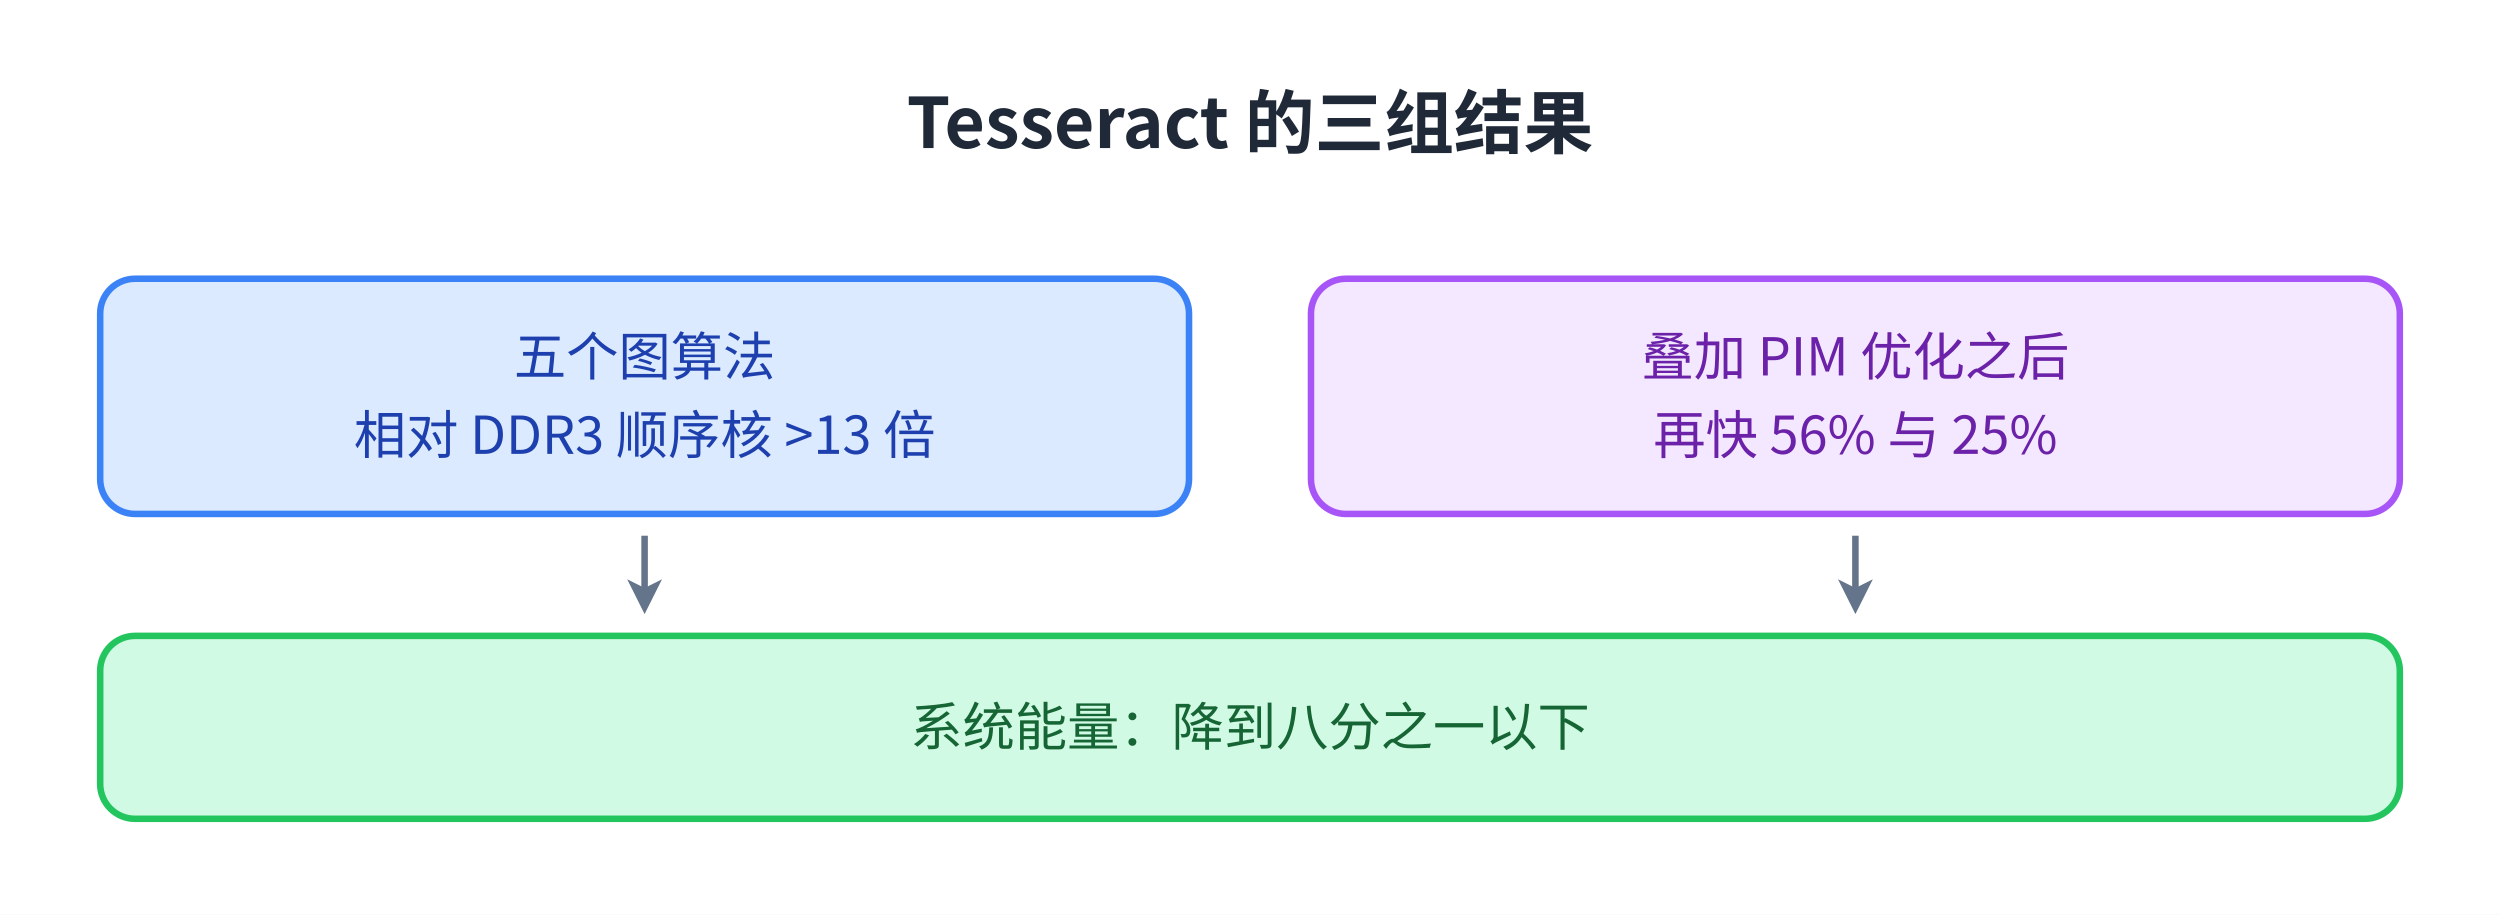
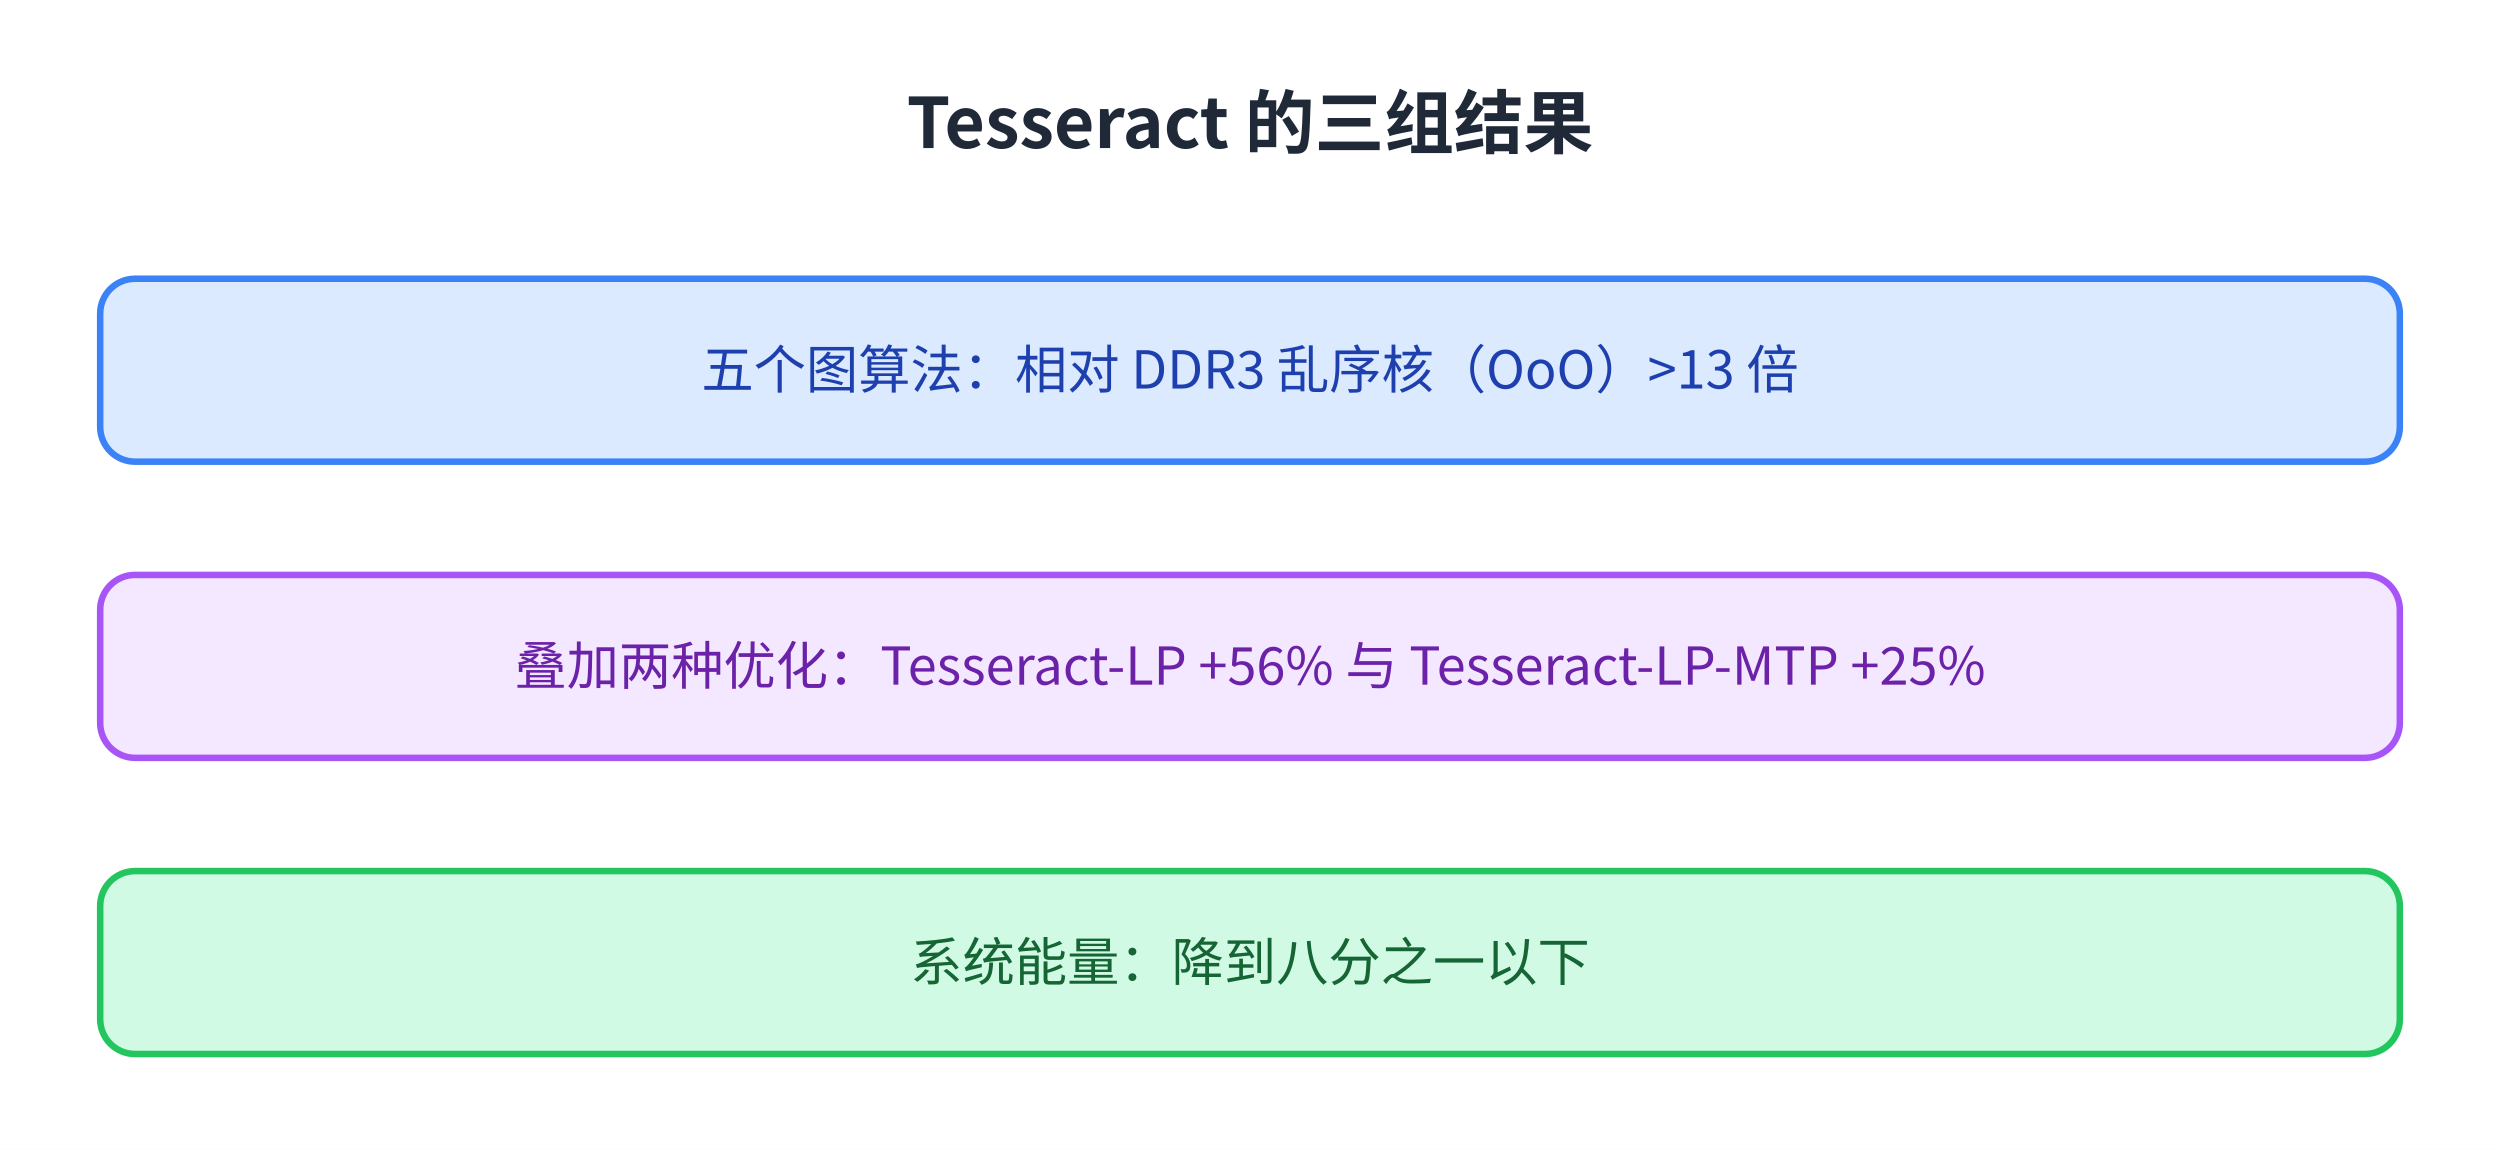
- <svg xmlns="http://www.w3.org/2000/svg" viewBox="0 0 574 210" width="574" height="210" role="img" aria-labelledby="fig-l4-2-title fig-l4-2-desc">
+ <svg xmlns="http://www.w3.org/2000/svg" viewBox="0 0 574 264" width="574" height="264" role="img" aria-labelledby="fig-l4-2-title fig-l4-2-desc">
  <defs>
    <style>
      text { font-family: 'PingFang SC', 'Microsoft YaHei', 'Noto Sans CJK SC', system-ui, sans-serif; }
    </style>
-     <marker id="arrow" markerWidth="8" markerHeight="8" refX="2" refY="4" orient="auto" markerUnits="userSpaceOnUse">
-       <path d="M0,0 L8,4 L0,8 L2,4 z" fill="#64748b" />
-     </marker>
  </defs>
-   <rect x="0" y="0" width="574" height="210" fill="#ffffff" />
+   <rect x="0" y="0" width="574" height="264" fill="#ffffff" />
  <text x="287" y="34" font-size="16" font-weight="600" fill="#1f2937" text-anchor="middle">Tesseract 的三组结果</text>
-   <rect x="23" y="64" width="250" height="54" rx="8" fill="#dbeafe" stroke="#3b82f6" stroke-width="1.5" />
-   <text x="148" y="86.2" font-size="12" fill="#1e40af" text-anchor="middle">五个图算法</text>
-   <text x="148" y="104.2" font-size="12" fill="#1e40af" text-anchor="middle">相对 DDR3 顺序核 &gt;13 倍</text>
-   <rect x="301" y="64" width="250" height="54" rx="8" fill="#f3e8ff" stroke="#a855f7" stroke-width="1.5" />
-   <text x="426" y="86.2" font-size="12" fill="#6b21a8" text-anchor="middle">叠加 PIM 优化之后</text>
-   <text x="426" y="104.2" font-size="12" fill="#6b21a8" text-anchor="middle">再快 56% 与 25%</text>
-   <path d="M148,123 L148,135" fill="none" stroke="#64748b" stroke-width="1.5" marker-end="url(#arrow)" />
-   <path d="M426,123 L426,135" fill="none" stroke="#64748b" stroke-width="1.5" marker-end="url(#arrow)" />
-   <rect x="23" y="146" width="528" height="42" rx="8" fill="#d1fae5" stroke="#22c55e" stroke-width="1.5" />
-   <text x="287" y="171.2" font-size="12" fill="#166534" text-anchor="middle">系统能量：降到八分之一以下</text>
+   <rect x="23" y="64" width="528" height="42" rx="8" fill="#dbeafe" stroke="#3b82f6" stroke-width="1.5" />
+   <text x="287" y="89.2" font-size="12" fill="#1e40af" text-anchor="middle">五个图算法：相对 DDR3 乱序核（OoO）&gt;13 倍</text>
+   <rect x="23" y="132" width="528" height="42" rx="8" fill="#f3e8ff" stroke="#a855f7" stroke-width="1.5" />
+   <text x="287" y="157.2" font-size="12" fill="#6b21a8" text-anchor="middle">叠加两种优化：Tesseract-LP +56% 与 Tesseract-LP-MTP +25%</text>
+   <rect x="23" y="200" width="528" height="42" rx="8" fill="#d1fae5" stroke="#22c55e" stroke-width="1.5" />
+   <text x="287" y="225.2" font-size="12" fill="#166534" text-anchor="middle">系统能量：降到八分之一以下</text>
</svg>
